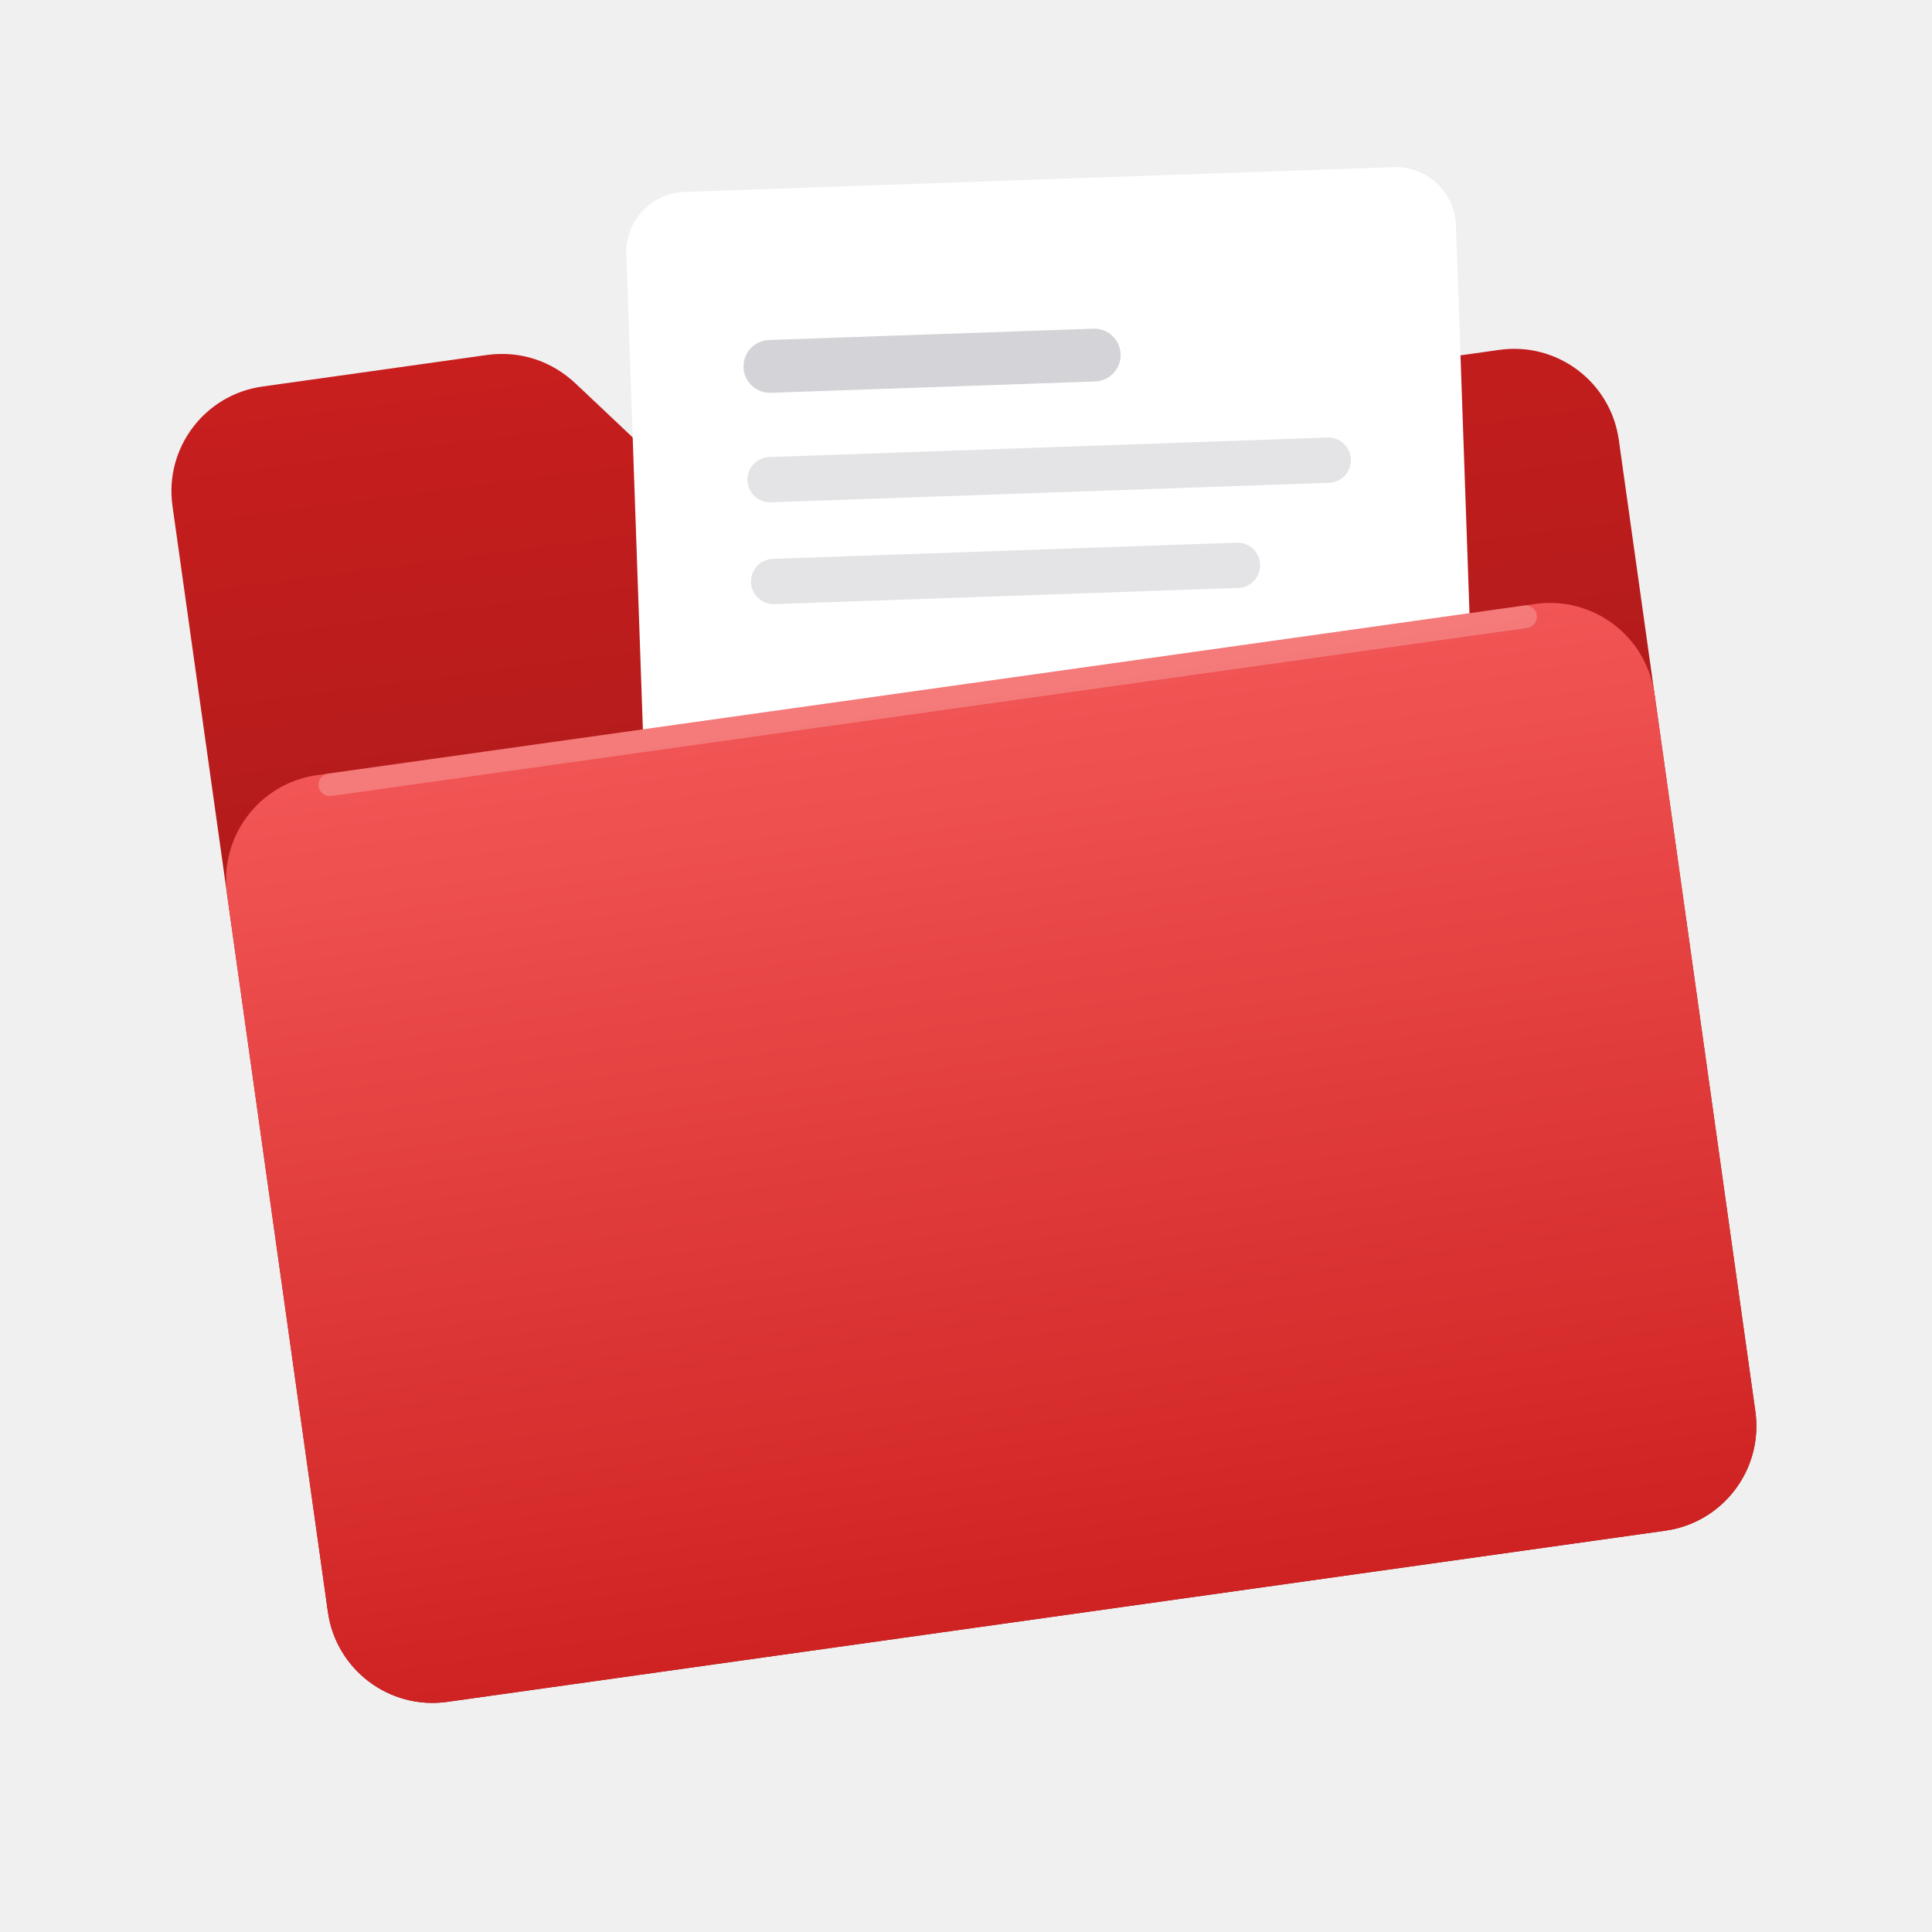
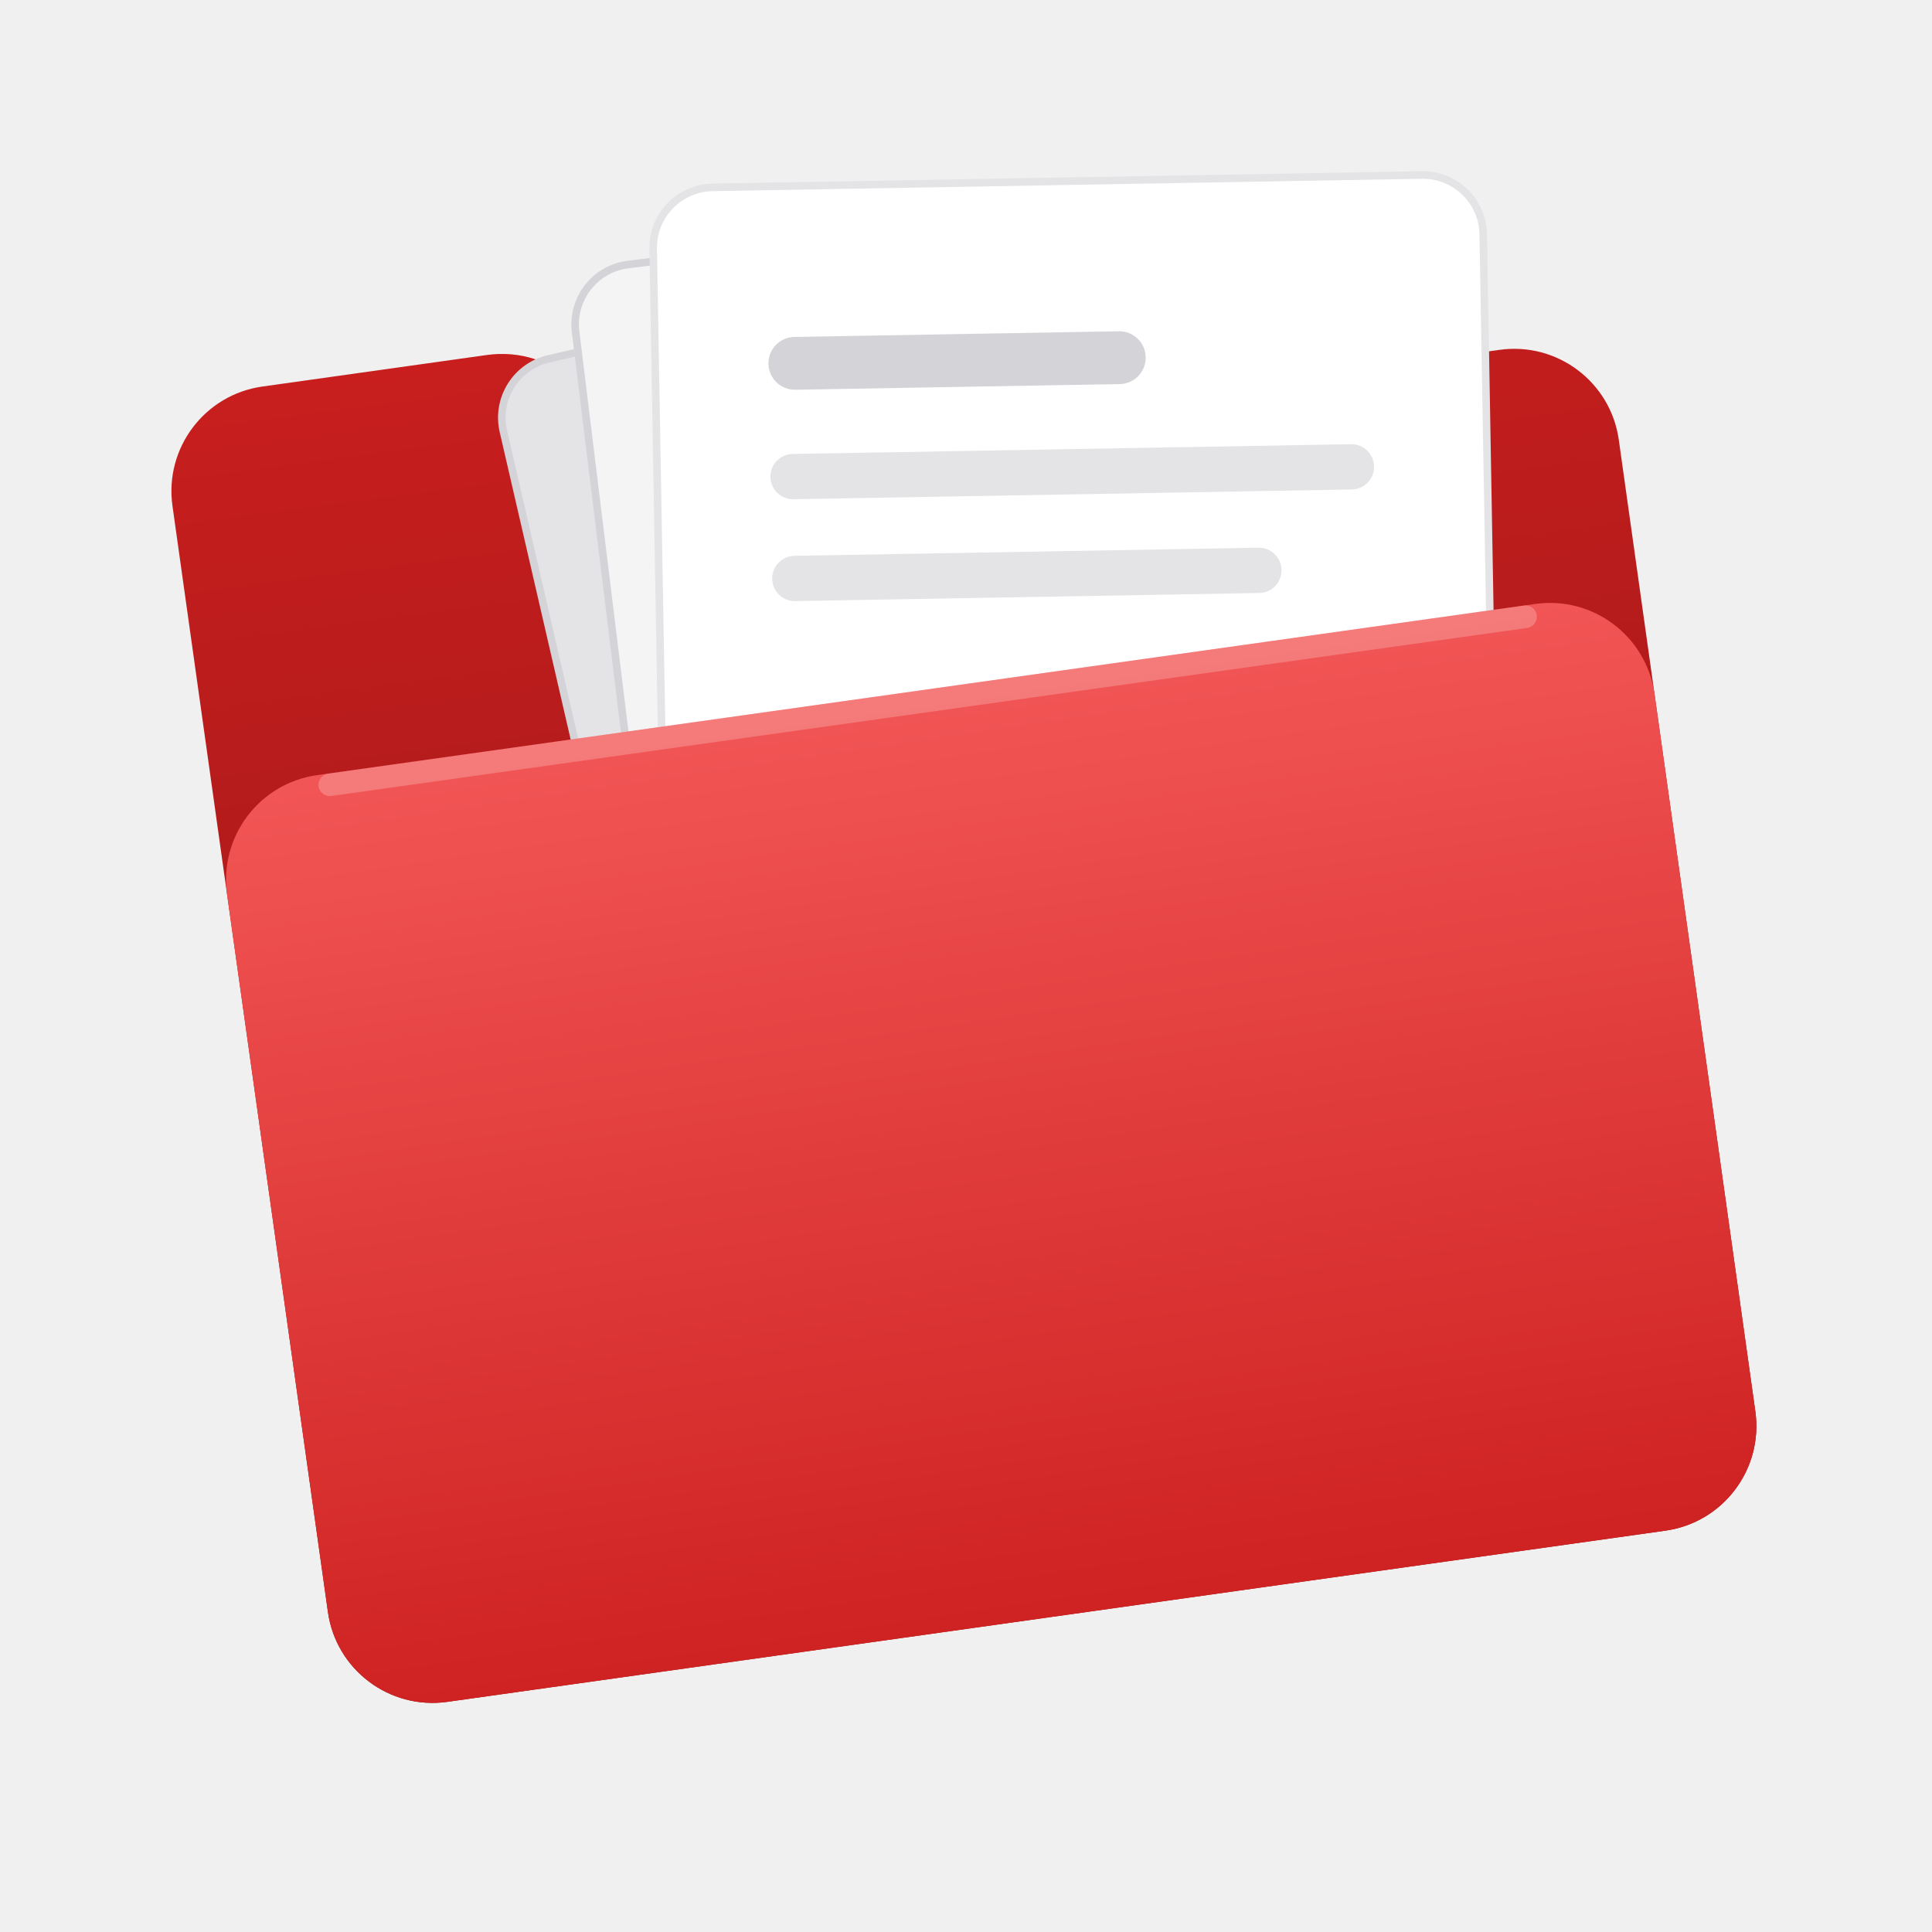
<svg xmlns="http://www.w3.org/2000/svg" viewBox="0 0 1024 1024">
  <defs>
    <linearGradient id="back" x1="0" y1="0" x2="0" y2="1">
      <stop offset="0" stop-color="#C81E1E" />
      <stop offset="1" stop-color="#8F1616" />
    </linearGradient>
    <linearGradient id="front" x1="0" y1="0" x2="0" y2="1">
      <stop offset="0" stop-color="#F25555" />
      <stop offset="1" stop-color="#CF2222" />
    </linearGradient>
  </defs>
  <g transform="translate(0 -24) rotate(-8 512 540)">
    <path d="M130 236a56 56 0 0 1 56-56h120c18 0 34 8 45 22l40 50h447a56 56 0 0 1 56 56v520a56 56 0 0 1-56 56H186a56 56 0 0 1-56-56Z" fill="url(#back)" />
-     <g transform="rotate(6 512 400)">
-       <rect x="360" y="120" width="440" height="560" rx="32" fill="#FFFFFF" />
-       <rect x="420" y="200" width="200" height="28" rx="14" fill="#D4D4D8" />
-       <rect x="420" y="262" width="320" height="24" rx="12" fill="#E4E4E7" />
-       <rect x="420" y="316" width="270" height="24" rx="12" fill="#E4E4E7" />
+     <rect x="330" y="170" width="420" height="560" rx="32" fill="#E4E4E7" stroke="#D4D4D8" stroke-width="4" transform="rotate(-5 540 450)" />
+     <rect x="350" y="146" width="430" height="560" rx="32" fill="#F4F4F5" stroke="#D4D4D8" stroke-width="4" transform="rotate(1 560 430)" />
+     <g transform="rotate(7 512 400)">
+       <rect x="370" y="120" width="440" height="560" rx="32" fill="#FFFFFF" stroke="#E4E4E7" stroke-width="4" />
+       <rect x="430" y="200" width="200" height="28" rx="14" fill="#D4D4D8" />
+       <rect x="430" y="262" width="320" height="24" rx="12" fill="#E4E4E7" />
+       <rect x="430" y="316" width="270" height="24" rx="12" fill="#E4E4E7" />
    </g>
    <path d="M130 444a56 56 0 0 1 56-56h652a56 56 0 0 1 56 56v384a56 56 0 0 1-56 56H186a56 56 0 0 1-56-56Z" fill="url(#front)" />
    <rect x="186" y="388" width="652" height="12" rx="6" fill="#FFFFFF" opacity="0.22" />
  </g>
</svg>
